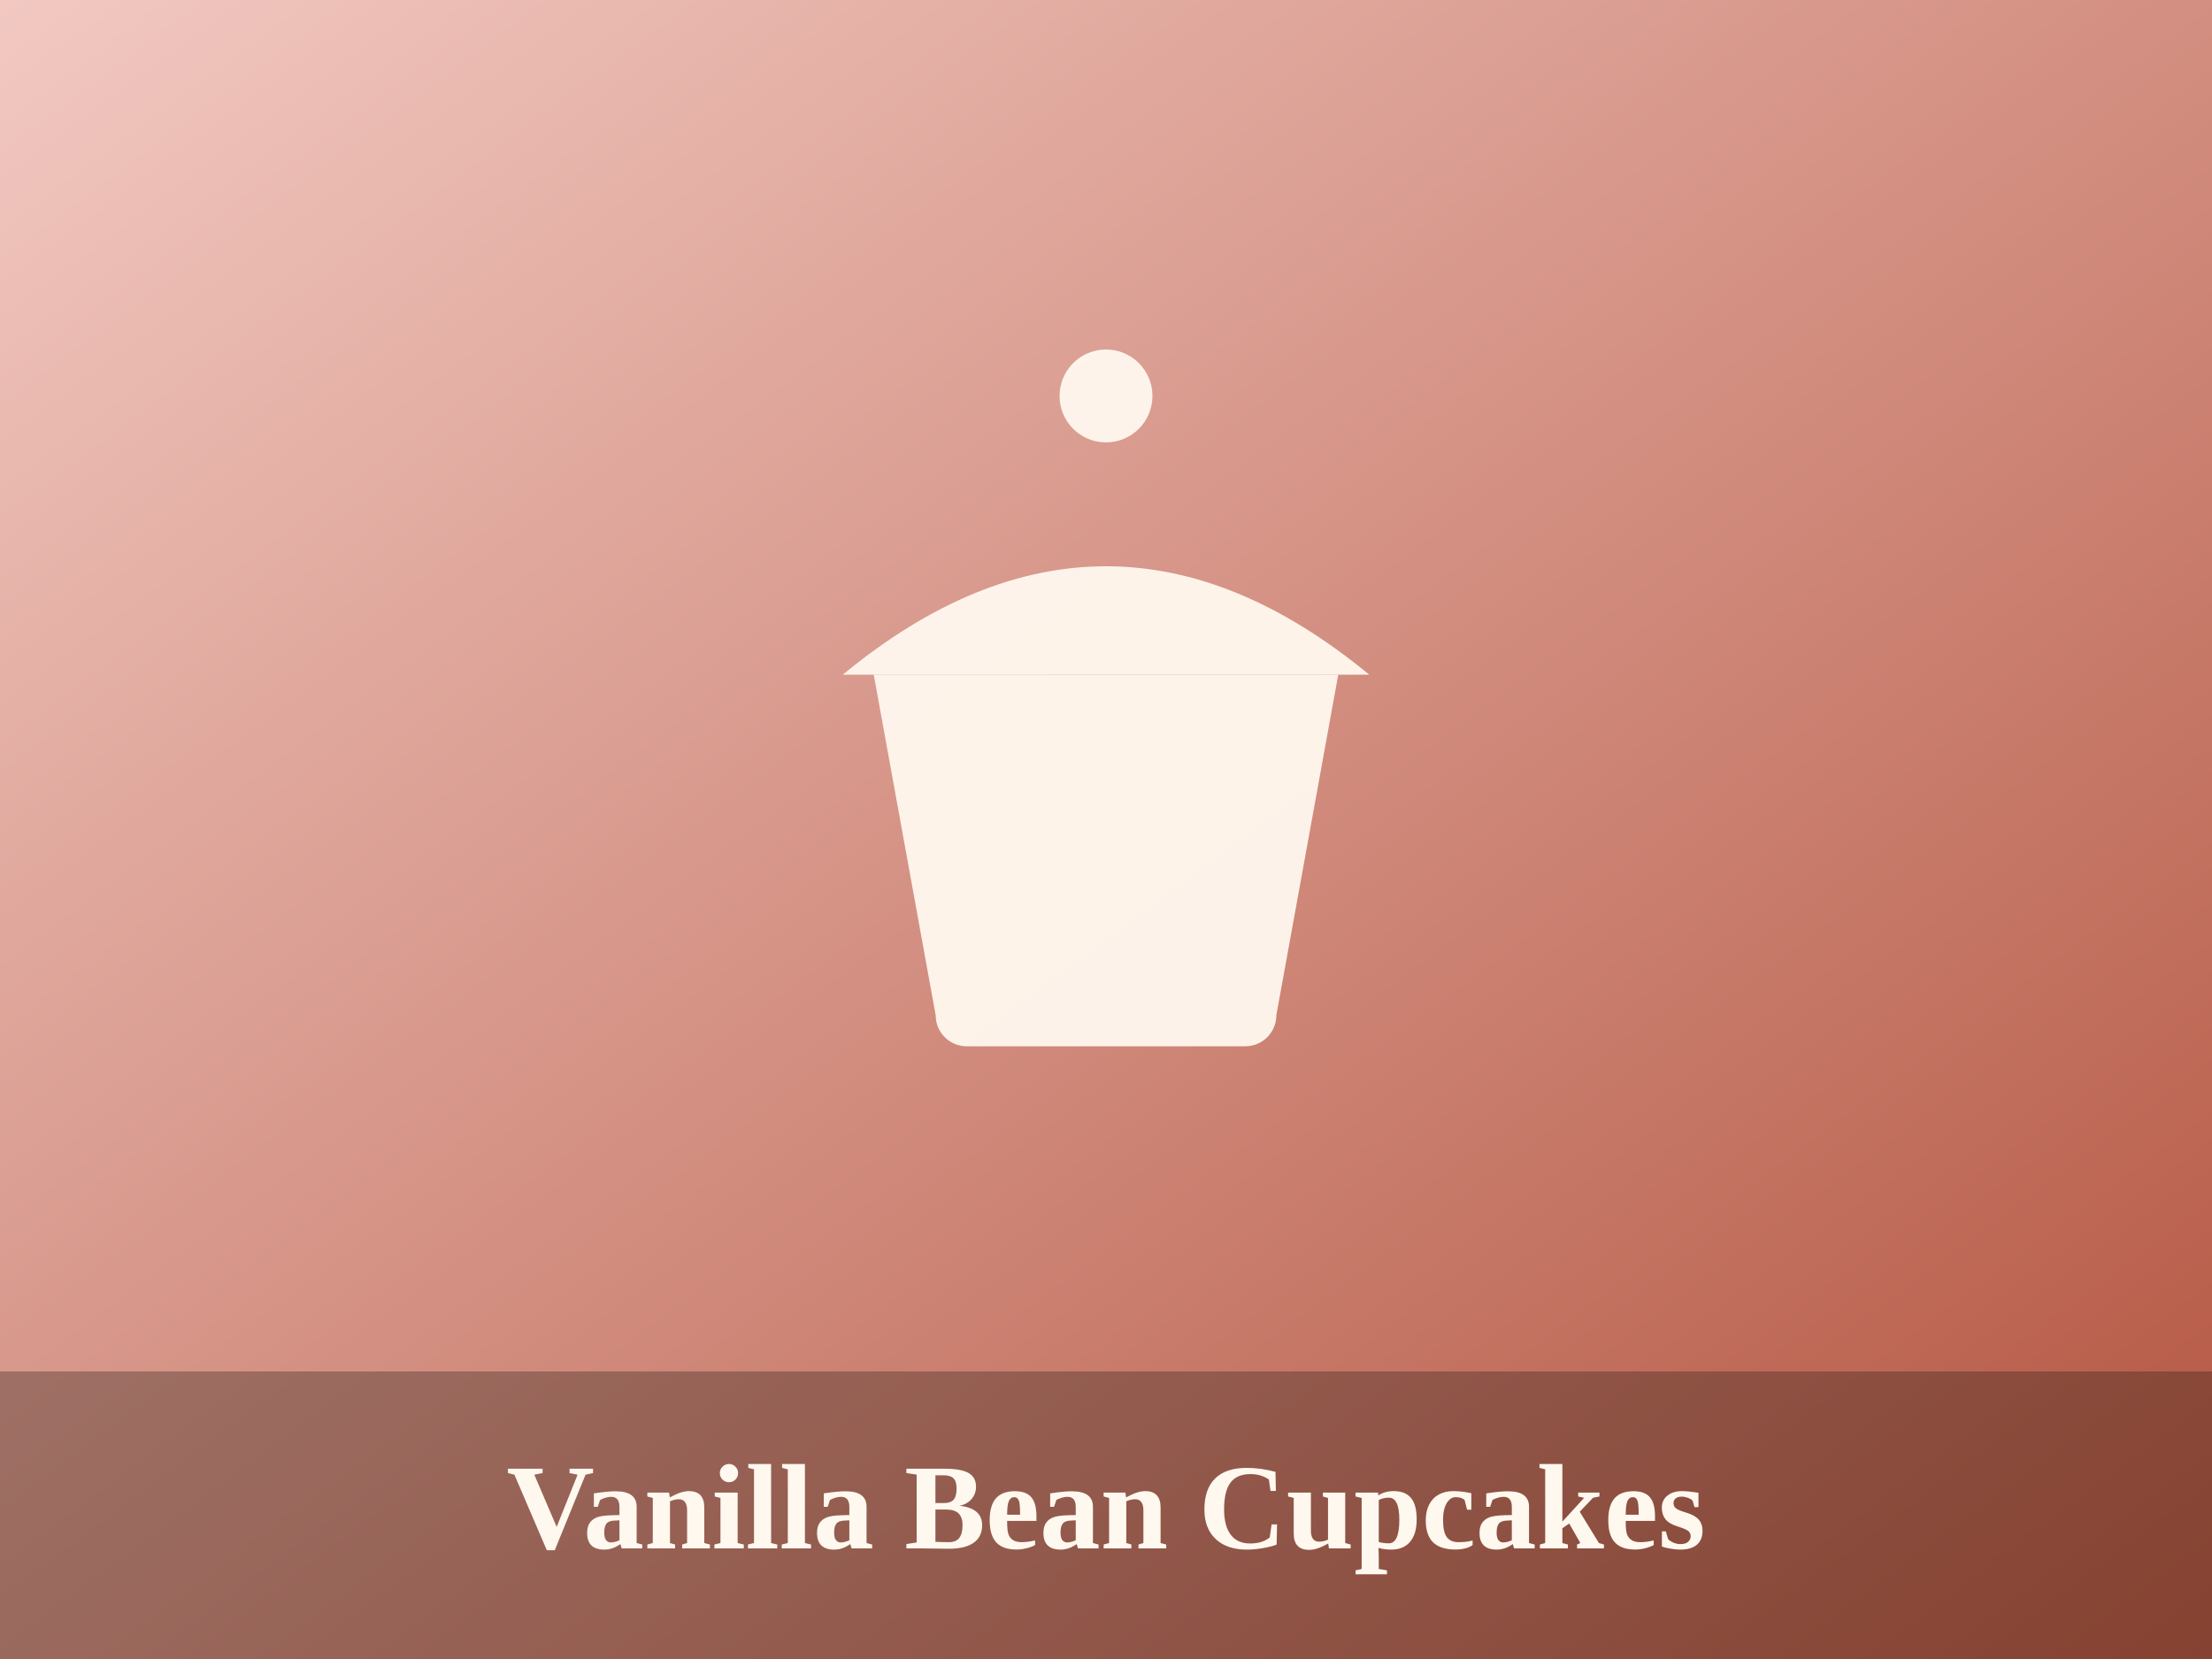
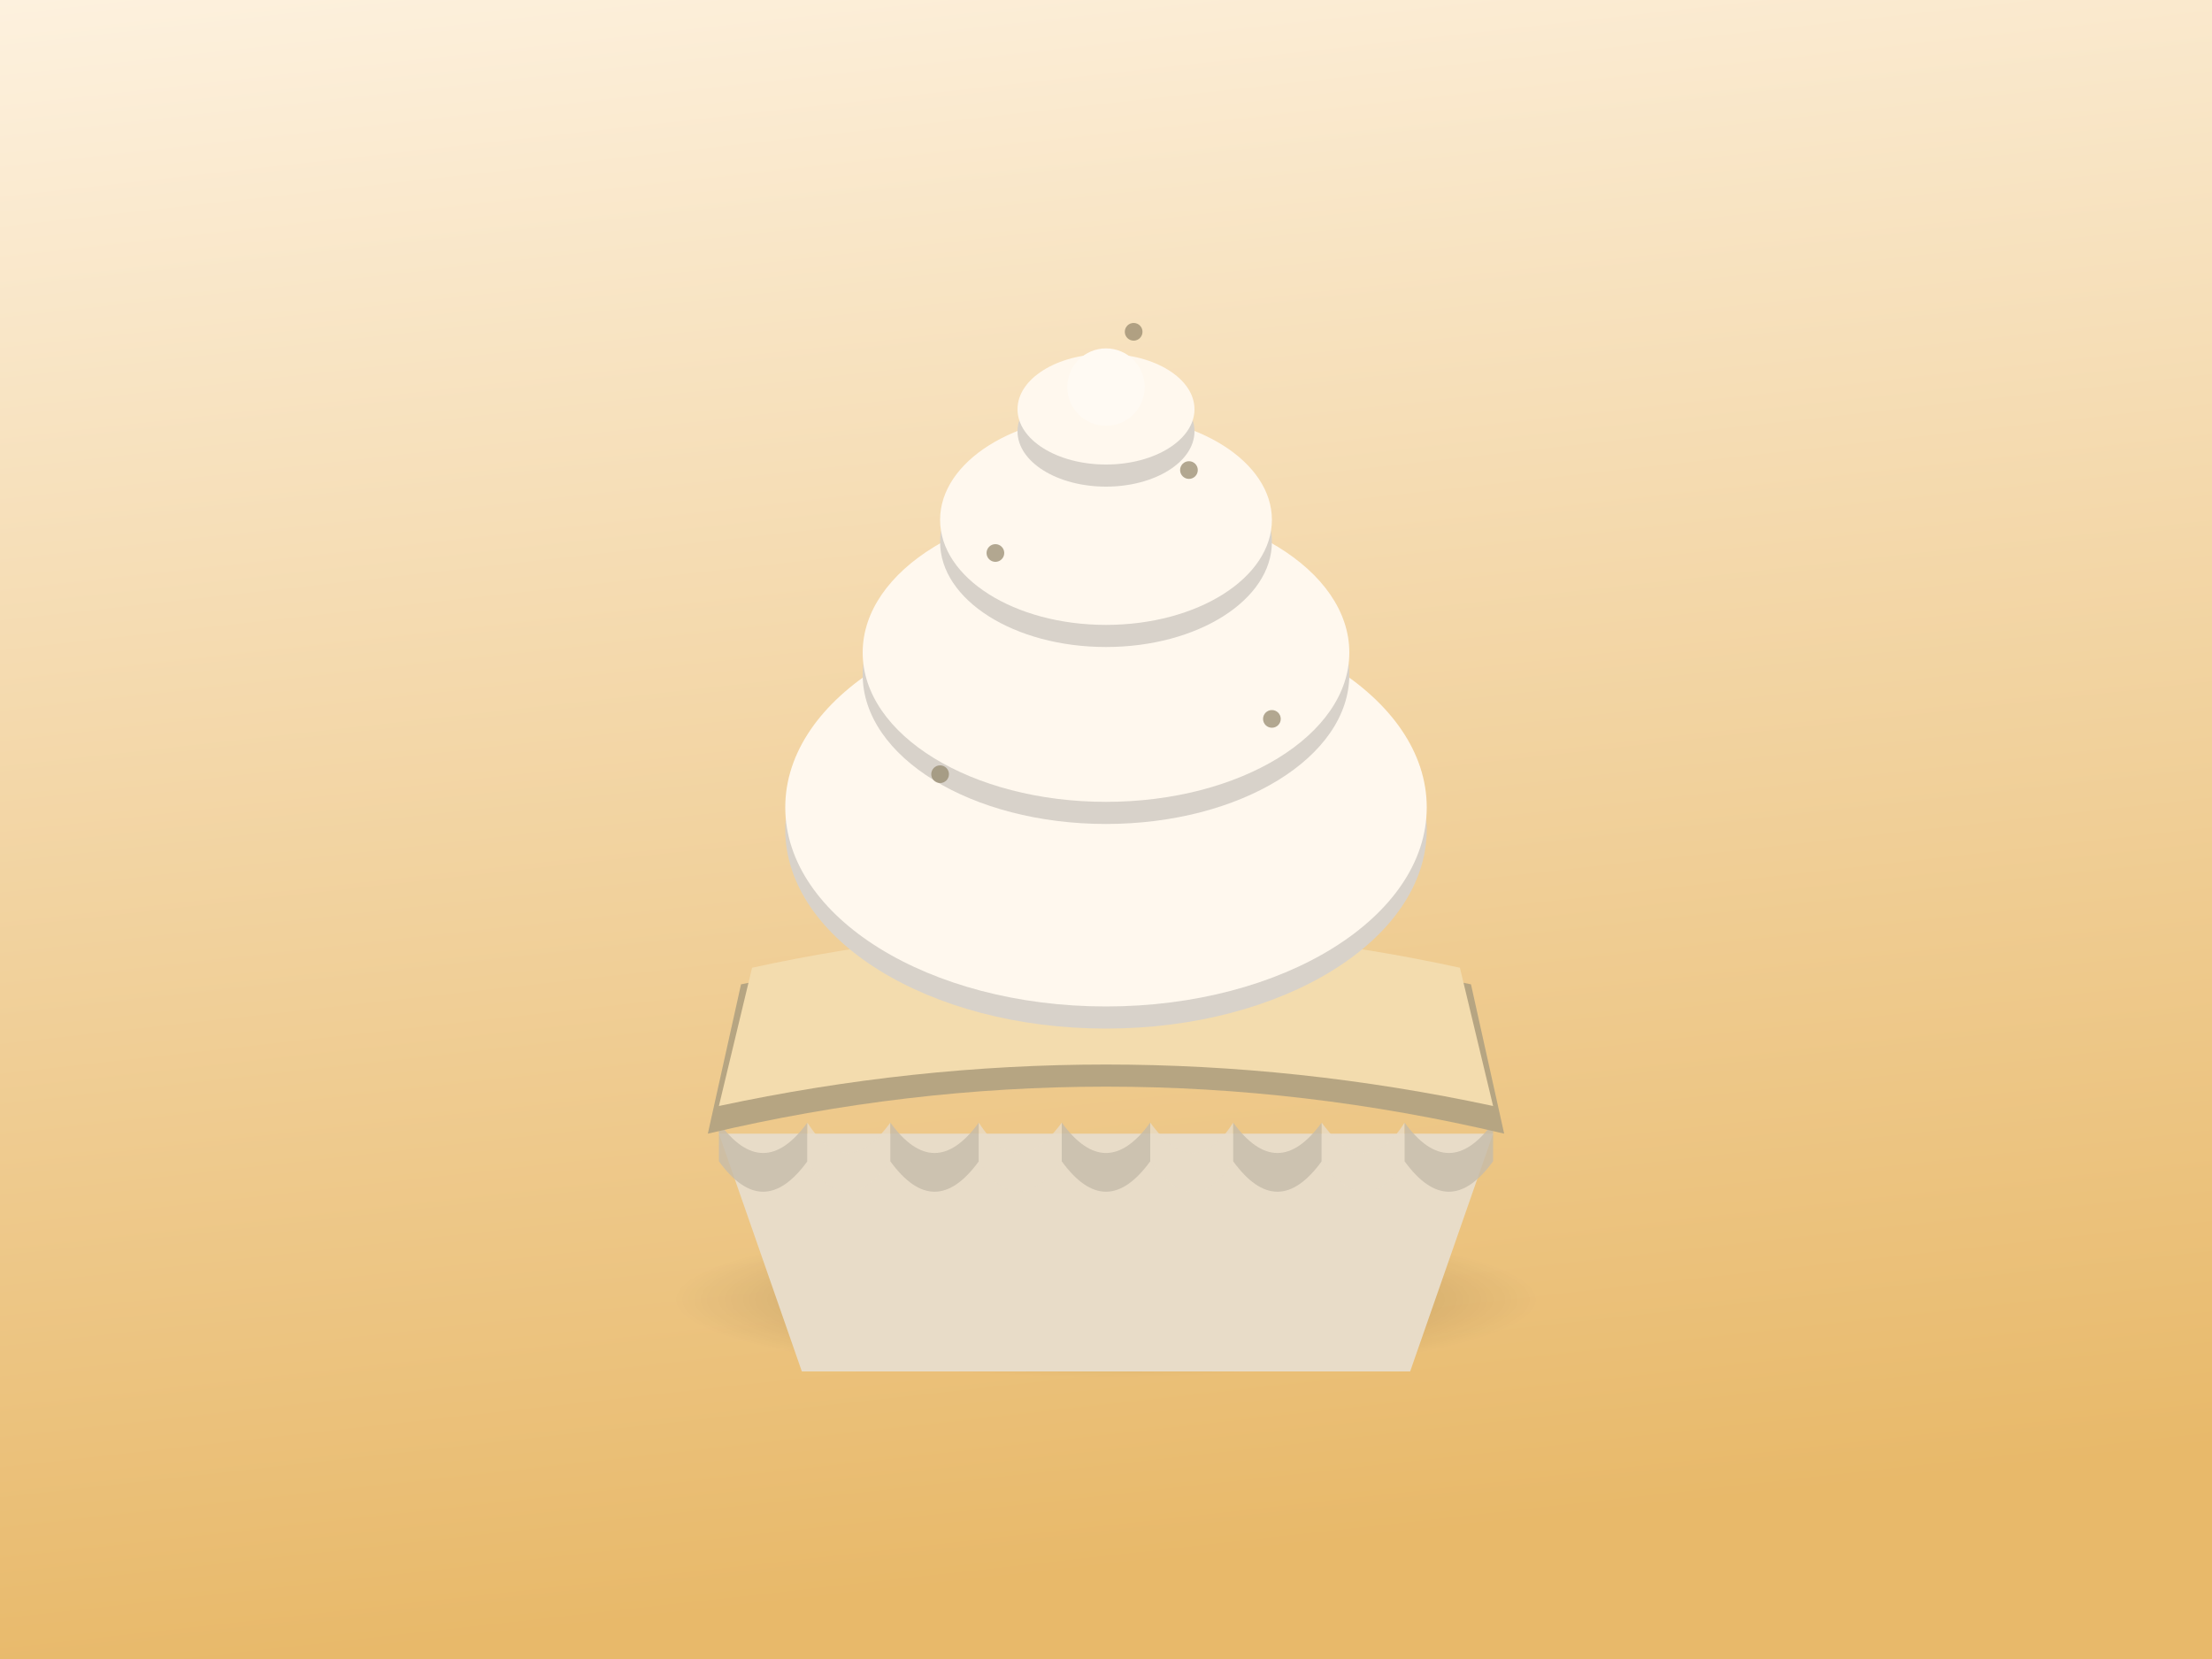
<svg xmlns="http://www.w3.org/2000/svg" viewBox="0 0 400 300" width="800" height="600">
  <defs>
-     <linearGradient id="bg" x1="0" y1="0" x2="1" y2="1">
-       <stop offset="0%" stop-color="#f2c9c2" />
-       <stop offset="100%" stop-color="#b3543f" />
+     <linearGradient id="bg" x1="0" y1="0" x2="0.15" y2="1">
+       <stop offset="0%" stop-color="#fdf1de" />
+       <stop offset="100%" stop-color="#e8b96a" />
    </linearGradient>
+     <radialGradient id="shadow" cx="50%" cy="50%" r="50%">
+       <stop offset="0%" stop-color="#000000" stop-opacity="0.28" />
+       <stop offset="100%" stop-color="#000000" stop-opacity="0" />
+     </radialGradient>
  </defs>
  <rect width="400" height="300" fill="url(#bg)" />
-   <g transform="translate(60,10) scale(2.8)">
-     <path d="M35 40 h30 l-4 22 a2 2 0 0 1 -2 2 h-18 a2 2 0 0 1 -2 -2 z" fill="#fff8ee" opacity="0.95" />
-     <path d="M33 40 q17 -14 34 0 z" fill="#fff8ee" opacity="0.95" />
-     <circle cx="50" cy="22" r="3" fill="#fff8ee" opacity="0.95" />
-   </g>
-   <rect x="0" y="248" width="400" height="52" fill="#241a12" opacity="0.32" />
-   <text x="200" y="280" text-anchor="middle" font-family="Georgia, 'Times New Roman', serif" font-size="22" fill="#fff8ee" font-weight="600">Vanilla Bean Cupcakes</text>
+   <ellipse cx="200" cy="235" rx="78" ry="14" fill="url(#shadow)" />
+   <path d="M130,205 L145,248 L255,248 L270,205 Z" fill="#e8dcc8" />
+   <path d="M130,203 Q138,214 146,203 L146,210 Q138,221 130,210 Z" fill="#c5bbaa" opacity="0.8" />
+   <path d="M146,203 Q153,214 161,203 L161,210 Q153,221 146,210 Z" fill="#e8dcc8" opacity="0.8" />
+   <path d="M161,203 Q169,214 177,203 L177,210 Q169,221 161,210 Z" fill="#c5bbaa" opacity="0.8" />
+   <path d="M177,203 Q184,214 192,203 L192,210 Q184,221 177,210 Z" fill="#e8dcc8" opacity="0.8" />
+   <path d="M192,203 Q200,214 208,203 L208,210 Q200,221 192,210 Z" fill="#c5bbaa" opacity="0.8" />
+   <path d="M208,203 Q216,214 223,203 L223,210 Q216,221 208,210 Z" fill="#e8dcc8" opacity="0.8" />
+   <path d="M223,203 Q231,214 239,203 L239,210 Q231,221 223,210 Z" fill="#c5bbaa" opacity="0.8" />
+   <path d="M239,203 Q247,214 254,203 L254,210 Q247,221 239,210 Z" fill="#e8dcc8" opacity="0.8" />
+   <path d="M254,203 Q262,214 270,203 L270,210 Q262,221 254,210 Z" fill="#c5bbaa" opacity="0.8" />
+   <path d="M128,205 Q200,188 272,205 L266,178 Q200,164 134,178 Z" fill="#b6a582" />
+   <path d="M130,200 Q200,185 270,200 L264,175 Q200,161 136,175 Z" fill="#f3dcae" />
+   <ellipse cx="200" cy="150" rx="58" ry="36" fill="#d8d2ca" />
+   <ellipse cx="200" cy="146" rx="58" ry="36" fill="#fff8ee" />
+   <ellipse cx="200" cy="122" rx="44" ry="27" fill="#d8d2ca" />
+   <ellipse cx="200" cy="118" rx="44" ry="27" fill="#fff8ee" />
+   <ellipse cx="200" cy="98" rx="30" ry="19" fill="#d8d2ca" />
+   <ellipse cx="200" cy="94" rx="30" ry="19" fill="#fff8ee" />
+   <ellipse cx="200" cy="78" rx="16" ry="10" fill="#d8d2ca" />
+   <ellipse cx="200" cy="74" rx="16" ry="10" fill="#fff8ee" />
+   <circle cx="200" cy="70" r="7" fill="#fffaf3" />
+   <circle cx="180" cy="100" r="1.6" fill="#918468" opacity="0.7" />
+   <circle cx="215" cy="85" r="1.6" fill="#918468" opacity="0.7" />
+   <circle cx="230" cy="130" r="1.6" fill="#918468" opacity="0.7" />
+   <circle cx="170" cy="140" r="1.6" fill="#918468" opacity="0.7" />
+   <circle cx="205" cy="60" r="1.6" fill="#918468" opacity="0.7" />
</svg>
